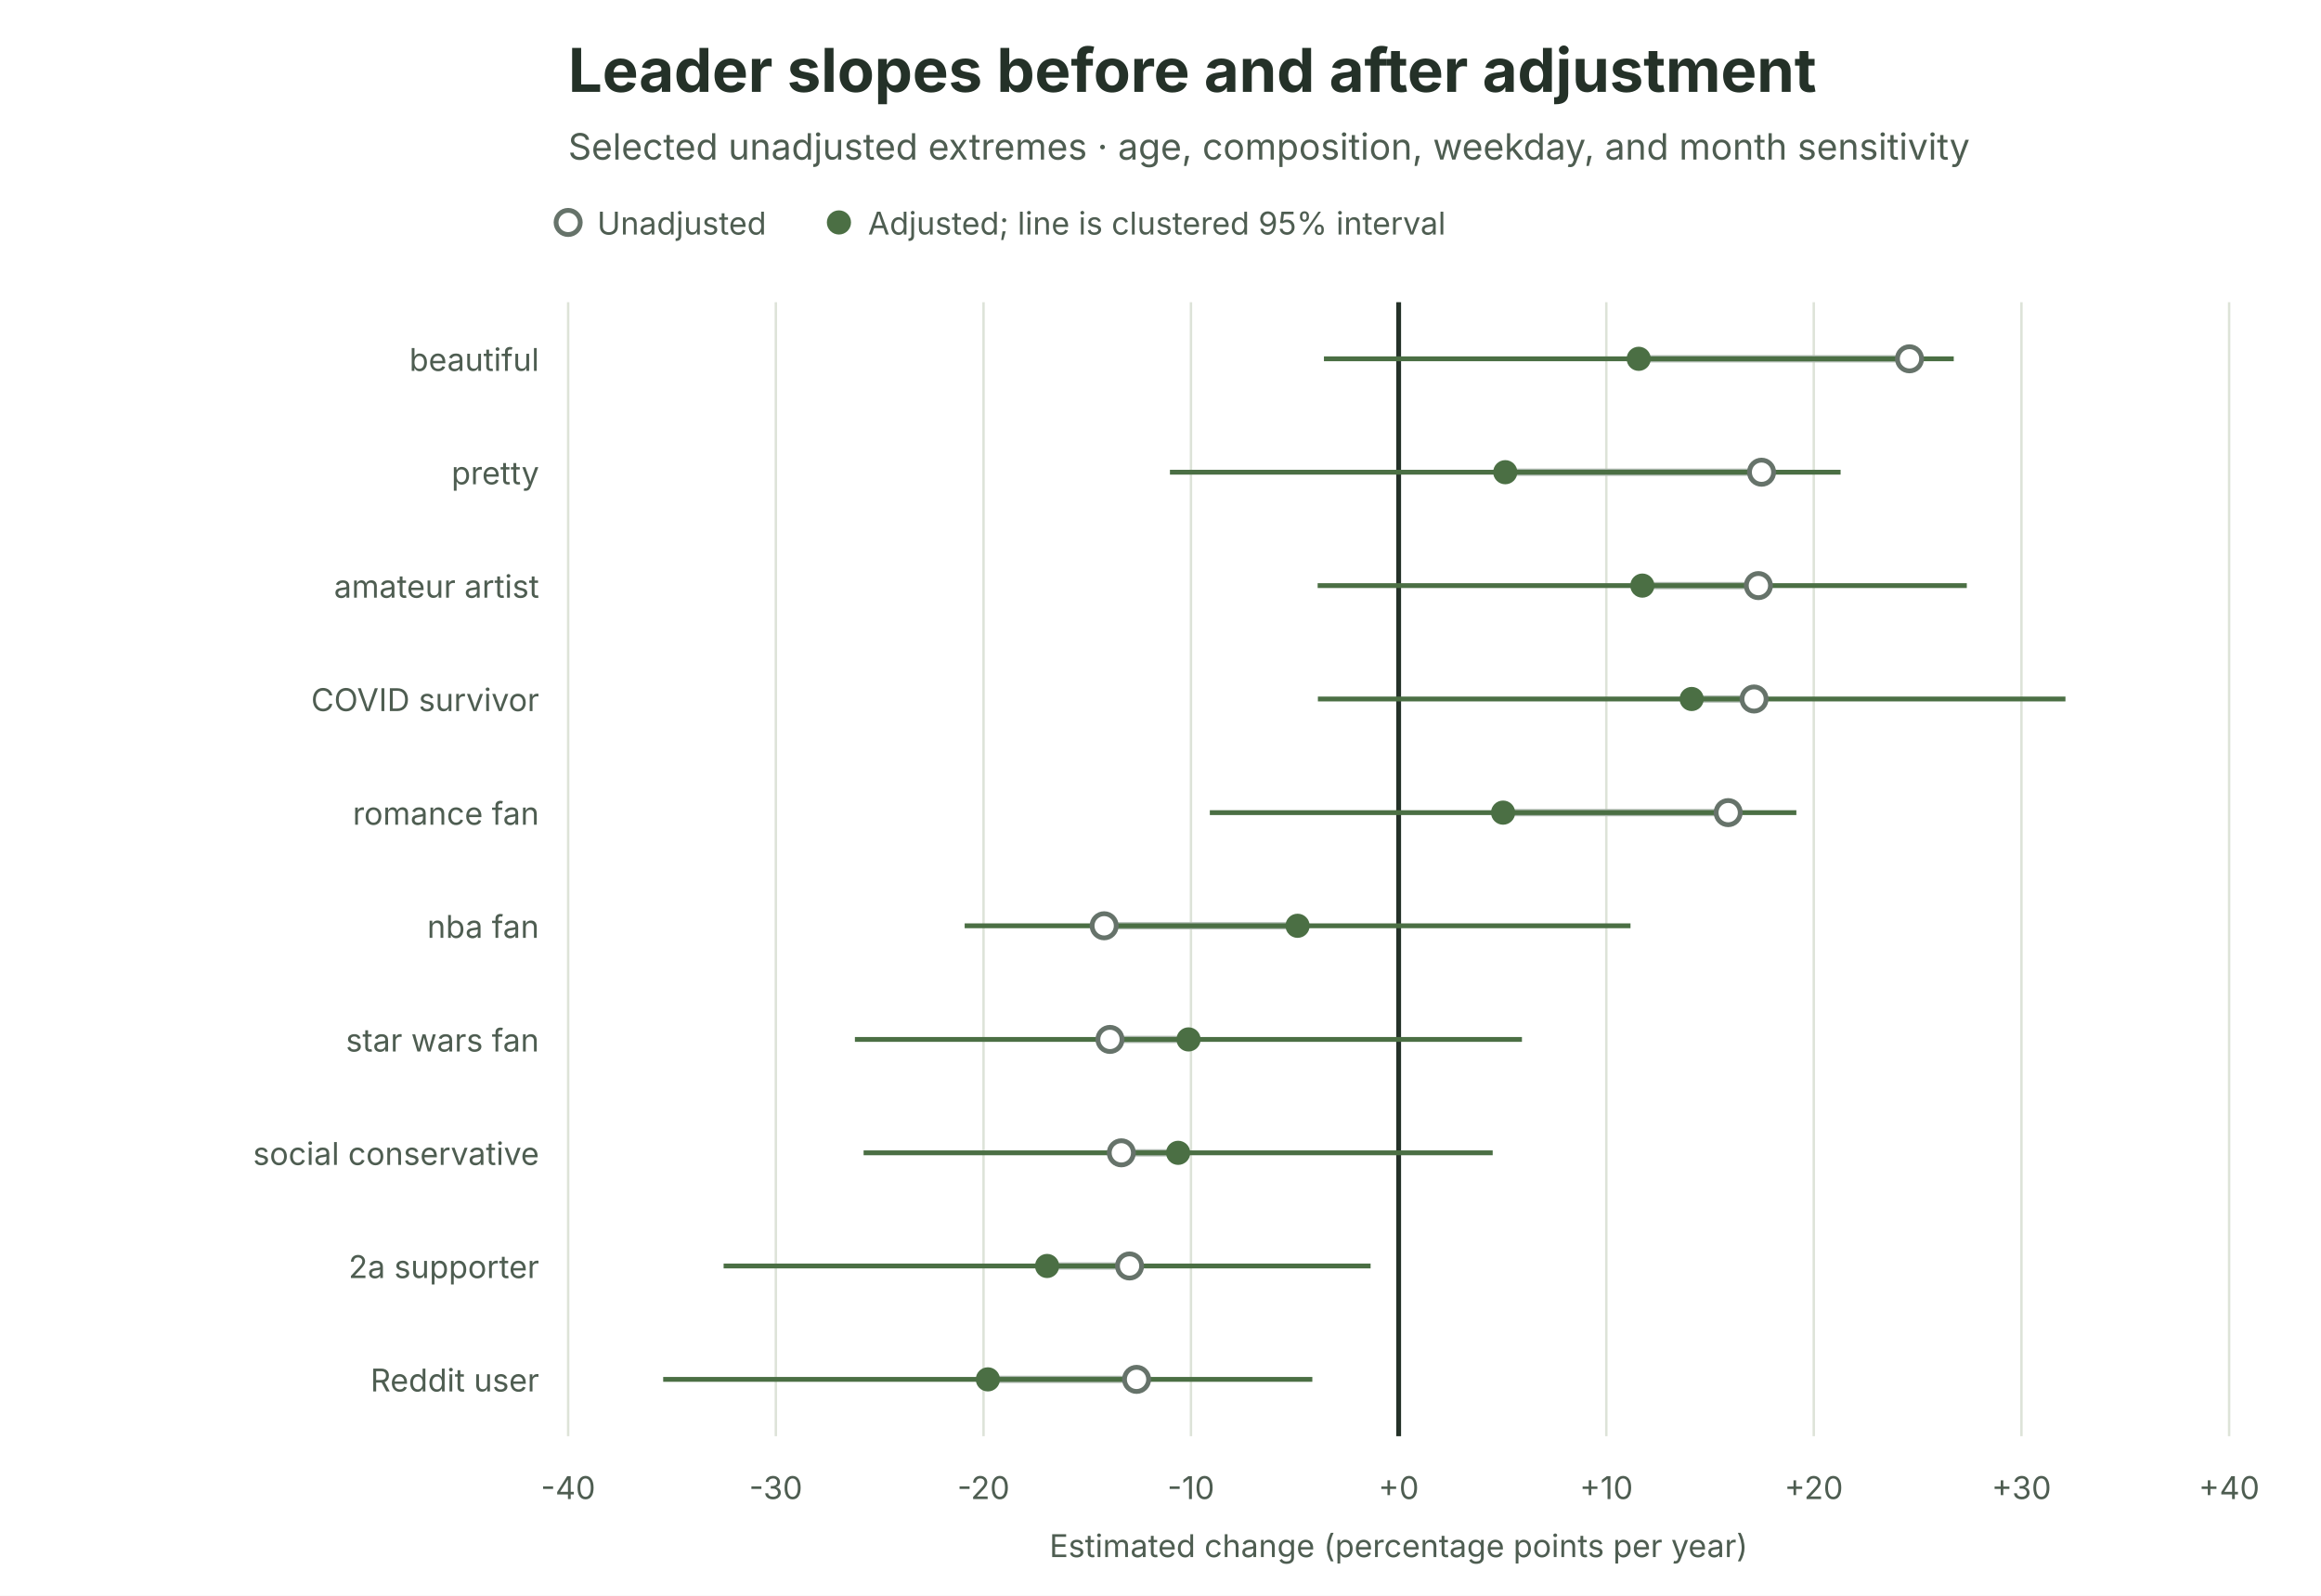
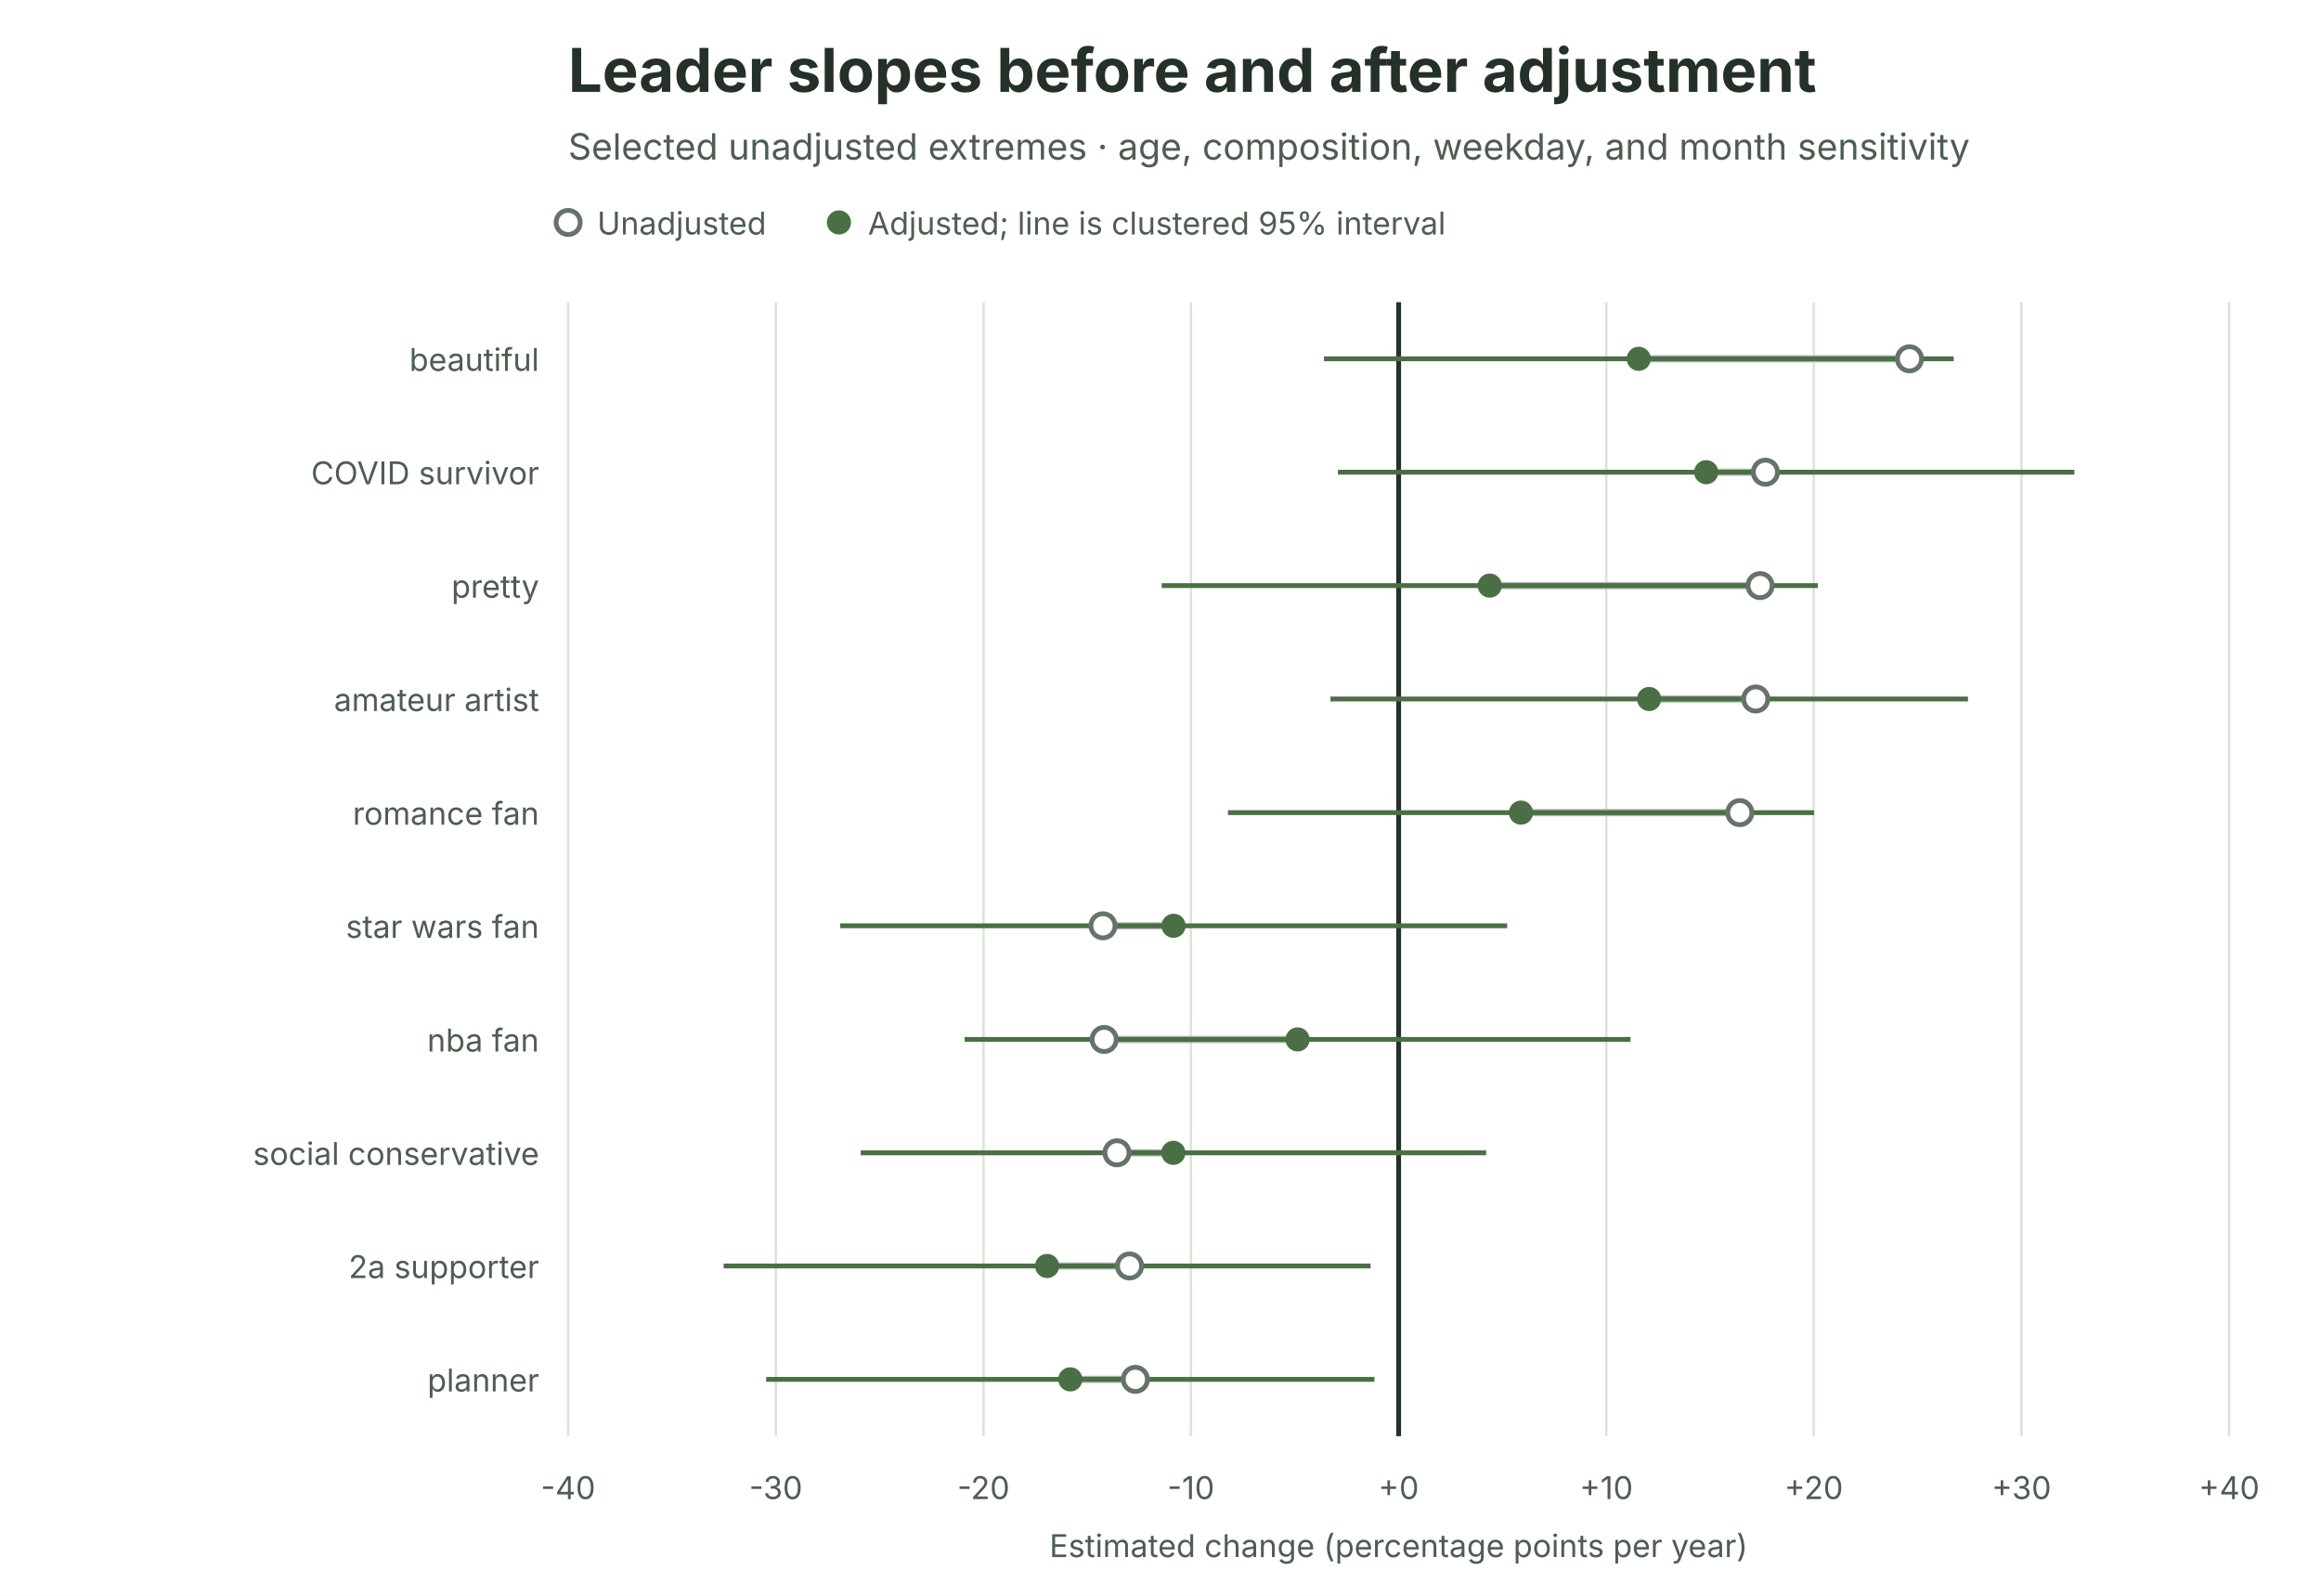
<svg xmlns="http://www.w3.org/2000/svg" width="960" height="660" viewBox="0 0 960 660" role="img" aria-labelledby="title desc">
  <rect width="960" height="660" fill="#ffffff" />
  <style>
    text { font-family: system-ui, -apple-system, sans-serif; fill: #243128; }
    .title { font-size: 25px; font-weight: 700; }
    .subtitle { font-size: 15px; fill: #4e5d51; }
    .axis { stroke: #66736a; stroke-width: 1; }
    .grid { stroke: #dde3d8; stroke-width: 1; }
    .tick { font-size: 13px; fill: #4e5d51; }
  </style>
  <text class="title" x="235" y="38">Leader slopes before and after adjustment</text>
  <text class="subtitle" x="235" y="66">Selected unadjusted extremes · age, composition, weekday, and month sensitivity</text>
  <circle cx="235" cy="92" r="5" fill="#ffffff" stroke="#66736a" stroke-width="2" />
  <text class="tick" x="247" y="97">Unadjusted</text>
  <circle cx="347" cy="92" r="5" fill="#4B6F44" />
  <text class="tick" x="359" y="97">Adjusted; line is clustered 95% interval</text>
  <line class="grid" x1="235.0" y1="125" x2="235.0" y2="594" />
  <text class="tick" text-anchor="middle" x="235.0" y="620">-40</text>
  <line class="grid" x1="320.9" y1="125" x2="320.9" y2="594" />
  <text class="tick" text-anchor="middle" x="320.9" y="620">-30</text>
  <line class="grid" x1="406.8" y1="125" x2="406.8" y2="594" />
  <text class="tick" text-anchor="middle" x="406.8" y="620">-20</text>
  <line class="grid" x1="492.6" y1="125" x2="492.6" y2="594" />
  <text class="tick" text-anchor="middle" x="492.6" y="620">-10</text>
  <line class="grid" x1="578.5" y1="125" x2="578.5" y2="594" />
  <text class="tick" text-anchor="middle" x="578.5" y="620">+0</text>
  <line class="grid" x1="664.4" y1="125" x2="664.4" y2="594" />
  <text class="tick" text-anchor="middle" x="664.4" y="620">+10</text>
  <line class="grid" x1="750.2" y1="125" x2="750.2" y2="594" />
  <text class="tick" text-anchor="middle" x="750.2" y="620">+20</text>
  <line class="grid" x1="836.1" y1="125" x2="836.1" y2="594" />
  <text class="tick" text-anchor="middle" x="836.1" y="620">+30</text>
  <line class="grid" x1="922.0" y1="125" x2="922.0" y2="594" />
  <text class="tick" text-anchor="middle" x="922.0" y="620">+40</text>
  <line x1="578.5" y1="125" x2="578.5" y2="594" stroke="#243128" stroke-width="2" />
  <text class="tick" text-anchor="end" x="223" y="153.4">beautiful</text>
  <line x1="789.8" y1="148.4" x2="677.8" y2="148.4" stroke="#aeb9b0" stroke-width="3" />
  <line x1="547.6" y1="148.4" x2="808.1" y2="148.4" stroke="#4B6F44" stroke-width="2" />
  <circle cx="789.8" cy="148.4" r="5" fill="#ffffff" stroke="#66736a" stroke-width="2" />
  <circle cx="677.8" cy="148.4" r="5" fill="#4B6F44" />
-   <text class="tick" text-anchor="end" x="223" y="200.3">pretty</text>
-   <line x1="728.6" y1="195.3" x2="622.6" y2="195.3" stroke="#aeb9b0" stroke-width="3" />
-   <line x1="483.9" y1="195.3" x2="761.3" y2="195.3" stroke="#4B6F44" stroke-width="2" />
-   <circle cx="728.6" cy="195.3" r="5" fill="#ffffff" stroke="#66736a" stroke-width="2" />
-   <circle cx="622.6" cy="195.3" r="5" fill="#4B6F44" />
-   <text class="tick" text-anchor="end" x="223" y="247.2">amateur artist</text>
-   <line x1="727.3" y1="242.2" x2="679.3" y2="242.2" stroke="#aeb9b0" stroke-width="3" />
-   <line x1="545.0" y1="242.2" x2="813.5" y2="242.2" stroke="#4B6F44" stroke-width="2" />
-   <circle cx="727.3" cy="242.2" r="5" fill="#ffffff" stroke="#66736a" stroke-width="2" />
-   <circle cx="679.3" cy="242.2" r="5" fill="#4B6F44" />
-   <text class="tick" text-anchor="end" x="223" y="294.1">COVID survivor</text>
-   <line x1="725.5" y1="289.1" x2="699.7" y2="289.1" stroke="#aeb9b0" stroke-width="3" />
-   <line x1="545.1" y1="289.1" x2="854.3" y2="289.1" stroke="#4B6F44" stroke-width="2" />
-   <circle cx="725.5" cy="289.1" r="5" fill="#ffffff" stroke="#66736a" stroke-width="2" />
-   <circle cx="699.7" cy="289.1" r="5" fill="#4B6F44" />
+   <text class="tick" text-anchor="end" x="223" y="200.3">COVID survivor</text>
+   <line x1="730.2" y1="195.3" x2="705.7" y2="195.3" stroke="#aeb9b0" stroke-width="3" />
+   <line x1="553.4" y1="195.3" x2="858.0" y2="195.3" stroke="#4B6F44" stroke-width="2" />
+   <circle cx="730.2" cy="195.3" r="5" fill="#ffffff" stroke="#66736a" stroke-width="2" />
+   <circle cx="705.7" cy="195.3" r="5" fill="#4B6F44" />
+   <text class="tick" text-anchor="end" x="223" y="247.2">pretty</text>
+   <line x1="728.0" y1="242.2" x2="616.2" y2="242.2" stroke="#aeb9b0" stroke-width="3" />
+   <line x1="480.5" y1="242.2" x2="751.9" y2="242.2" stroke="#4B6F44" stroke-width="2" />
+   <circle cx="728.0" cy="242.2" r="5" fill="#ffffff" stroke="#66736a" stroke-width="2" />
+   <circle cx="616.2" cy="242.2" r="5" fill="#4B6F44" />
+   <text class="tick" text-anchor="end" x="223" y="294.1">amateur artist</text>
+   <line x1="726.2" y1="289.1" x2="682.1" y2="289.1" stroke="#aeb9b0" stroke-width="3" />
+   <line x1="550.3" y1="289.1" x2="814.0" y2="289.1" stroke="#4B6F44" stroke-width="2" />
+   <circle cx="726.2" cy="289.1" r="5" fill="#ffffff" stroke="#66736a" stroke-width="2" />
+   <circle cx="682.1" cy="289.1" r="5" fill="#4B6F44" />
  <text class="tick" text-anchor="end" x="223" y="341.1">romance fan</text>
-   <line x1="714.8" y1="336.1" x2="621.7" y2="336.1" stroke="#aeb9b0" stroke-width="3" />
-   <line x1="500.4" y1="336.1" x2="743.0" y2="336.1" stroke="#4B6F44" stroke-width="2" />
-   <circle cx="714.8" cy="336.1" r="5" fill="#ffffff" stroke="#66736a" stroke-width="2" />
-   <circle cx="621.7" cy="336.1" r="5" fill="#4B6F44" />
-   <text class="tick" text-anchor="end" x="223" y="387.9">nba fan</text>
-   <line x1="456.7" y1="382.9" x2="536.7" y2="382.9" stroke="#aeb9b0" stroke-width="3" />
-   <line x1="399.0" y1="382.9" x2="674.4" y2="382.9" stroke="#4B6F44" stroke-width="2" />
-   <circle cx="456.7" cy="382.9" r="5" fill="#ffffff" stroke="#66736a" stroke-width="2" />
-   <circle cx="536.7" cy="382.9" r="5" fill="#4B6F44" />
-   <text class="tick" text-anchor="end" x="223" y="434.9">star wars fan</text>
-   <line x1="459.1" y1="429.9" x2="491.6" y2="429.9" stroke="#aeb9b0" stroke-width="3" />
-   <line x1="353.6" y1="429.9" x2="629.5" y2="429.9" stroke="#4B6F44" stroke-width="2" />
-   <circle cx="459.1" cy="429.9" r="5" fill="#ffffff" stroke="#66736a" stroke-width="2" />
-   <circle cx="491.6" cy="429.9" r="5" fill="#4B6F44" />
+   <line x1="719.6" y1="336.1" x2="629.1" y2="336.1" stroke="#aeb9b0" stroke-width="3" />
+   <line x1="507.9" y1="336.1" x2="750.3" y2="336.1" stroke="#4B6F44" stroke-width="2" />
+   <circle cx="719.6" cy="336.1" r="5" fill="#ffffff" stroke="#66736a" stroke-width="2" />
+   <circle cx="629.1" cy="336.1" r="5" fill="#4B6F44" />
+   <text class="tick" text-anchor="end" x="223" y="387.9">star wars fan</text>
+   <line x1="456.2" y1="382.9" x2="485.4" y2="382.9" stroke="#aeb9b0" stroke-width="3" />
+   <line x1="347.5" y1="382.9" x2="623.4" y2="382.9" stroke="#4B6F44" stroke-width="2" />
+   <circle cx="456.2" cy="382.9" r="5" fill="#ffffff" stroke="#66736a" stroke-width="2" />
+   <circle cx="485.4" cy="382.9" r="5" fill="#4B6F44" />
+   <text class="tick" text-anchor="end" x="223" y="434.9">nba fan</text>
+   <line x1="456.7" y1="429.9" x2="536.7" y2="429.9" stroke="#aeb9b0" stroke-width="3" />
+   <line x1="399.0" y1="429.9" x2="674.4" y2="429.9" stroke="#4B6F44" stroke-width="2" />
+   <circle cx="456.7" cy="429.9" r="5" fill="#ffffff" stroke="#66736a" stroke-width="2" />
+   <circle cx="536.7" cy="429.9" r="5" fill="#4B6F44" />
  <text class="tick" text-anchor="end" x="223" y="481.8">social conservative</text>
-   <line x1="463.8" y1="476.8" x2="487.3" y2="476.8" stroke="#aeb9b0" stroke-width="3" />
-   <line x1="357.2" y1="476.8" x2="617.4" y2="476.8" stroke="#4B6F44" stroke-width="2" />
-   <circle cx="463.8" cy="476.8" r="5" fill="#ffffff" stroke="#66736a" stroke-width="2" />
-   <circle cx="487.3" cy="476.8" r="5" fill="#4B6F44" />
+   <line x1="462.0" y1="476.8" x2="485.3" y2="476.8" stroke="#aeb9b0" stroke-width="3" />
+   <line x1="356.0" y1="476.8" x2="614.7" y2="476.8" stroke="#4B6F44" stroke-width="2" />
+   <circle cx="462.0" cy="476.8" r="5" fill="#ffffff" stroke="#66736a" stroke-width="2" />
+   <circle cx="485.3" cy="476.8" r="5" fill="#4B6F44" />
  <text class="tick" text-anchor="end" x="223" y="528.6">2a supporter</text>
  <line x1="467.2" y1="523.6" x2="433.1" y2="523.6" stroke="#aeb9b0" stroke-width="3" />
  <line x1="299.3" y1="523.6" x2="566.9" y2="523.6" stroke="#4B6F44" stroke-width="2" />
  <circle cx="467.2" cy="523.6" r="5" fill="#ffffff" stroke="#66736a" stroke-width="2" />
  <circle cx="433.1" cy="523.6" r="5" fill="#4B6F44" />
-   <text class="tick" text-anchor="end" x="223" y="575.5">Reddit user</text>
-   <line x1="470.1" y1="570.5" x2="408.6" y2="570.5" stroke="#aeb9b0" stroke-width="3" />
-   <line x1="274.3" y1="570.5" x2="542.8" y2="570.5" stroke="#4B6F44" stroke-width="2" />
-   <circle cx="470.1" cy="570.5" r="5" fill="#ffffff" stroke="#66736a" stroke-width="2" />
-   <circle cx="408.6" cy="570.5" r="5" fill="#4B6F44" />
+   <text class="tick" text-anchor="end" x="223" y="575.5">planner</text>
+   <line x1="469.6" y1="570.5" x2="442.7" y2="570.5" stroke="#aeb9b0" stroke-width="3" />
+   <line x1="316.9" y1="570.5" x2="568.5" y2="570.5" stroke="#4B6F44" stroke-width="2" />
+   <circle cx="469.6" cy="570.5" r="5" fill="#ffffff" stroke="#66736a" stroke-width="2" />
+   <circle cx="442.7" cy="570.5" r="5" fill="#4B6F44" />
  <text class="tick" text-anchor="middle" x="578.5" y="644">Estimated change (percentage points per year)</text>
</svg>
